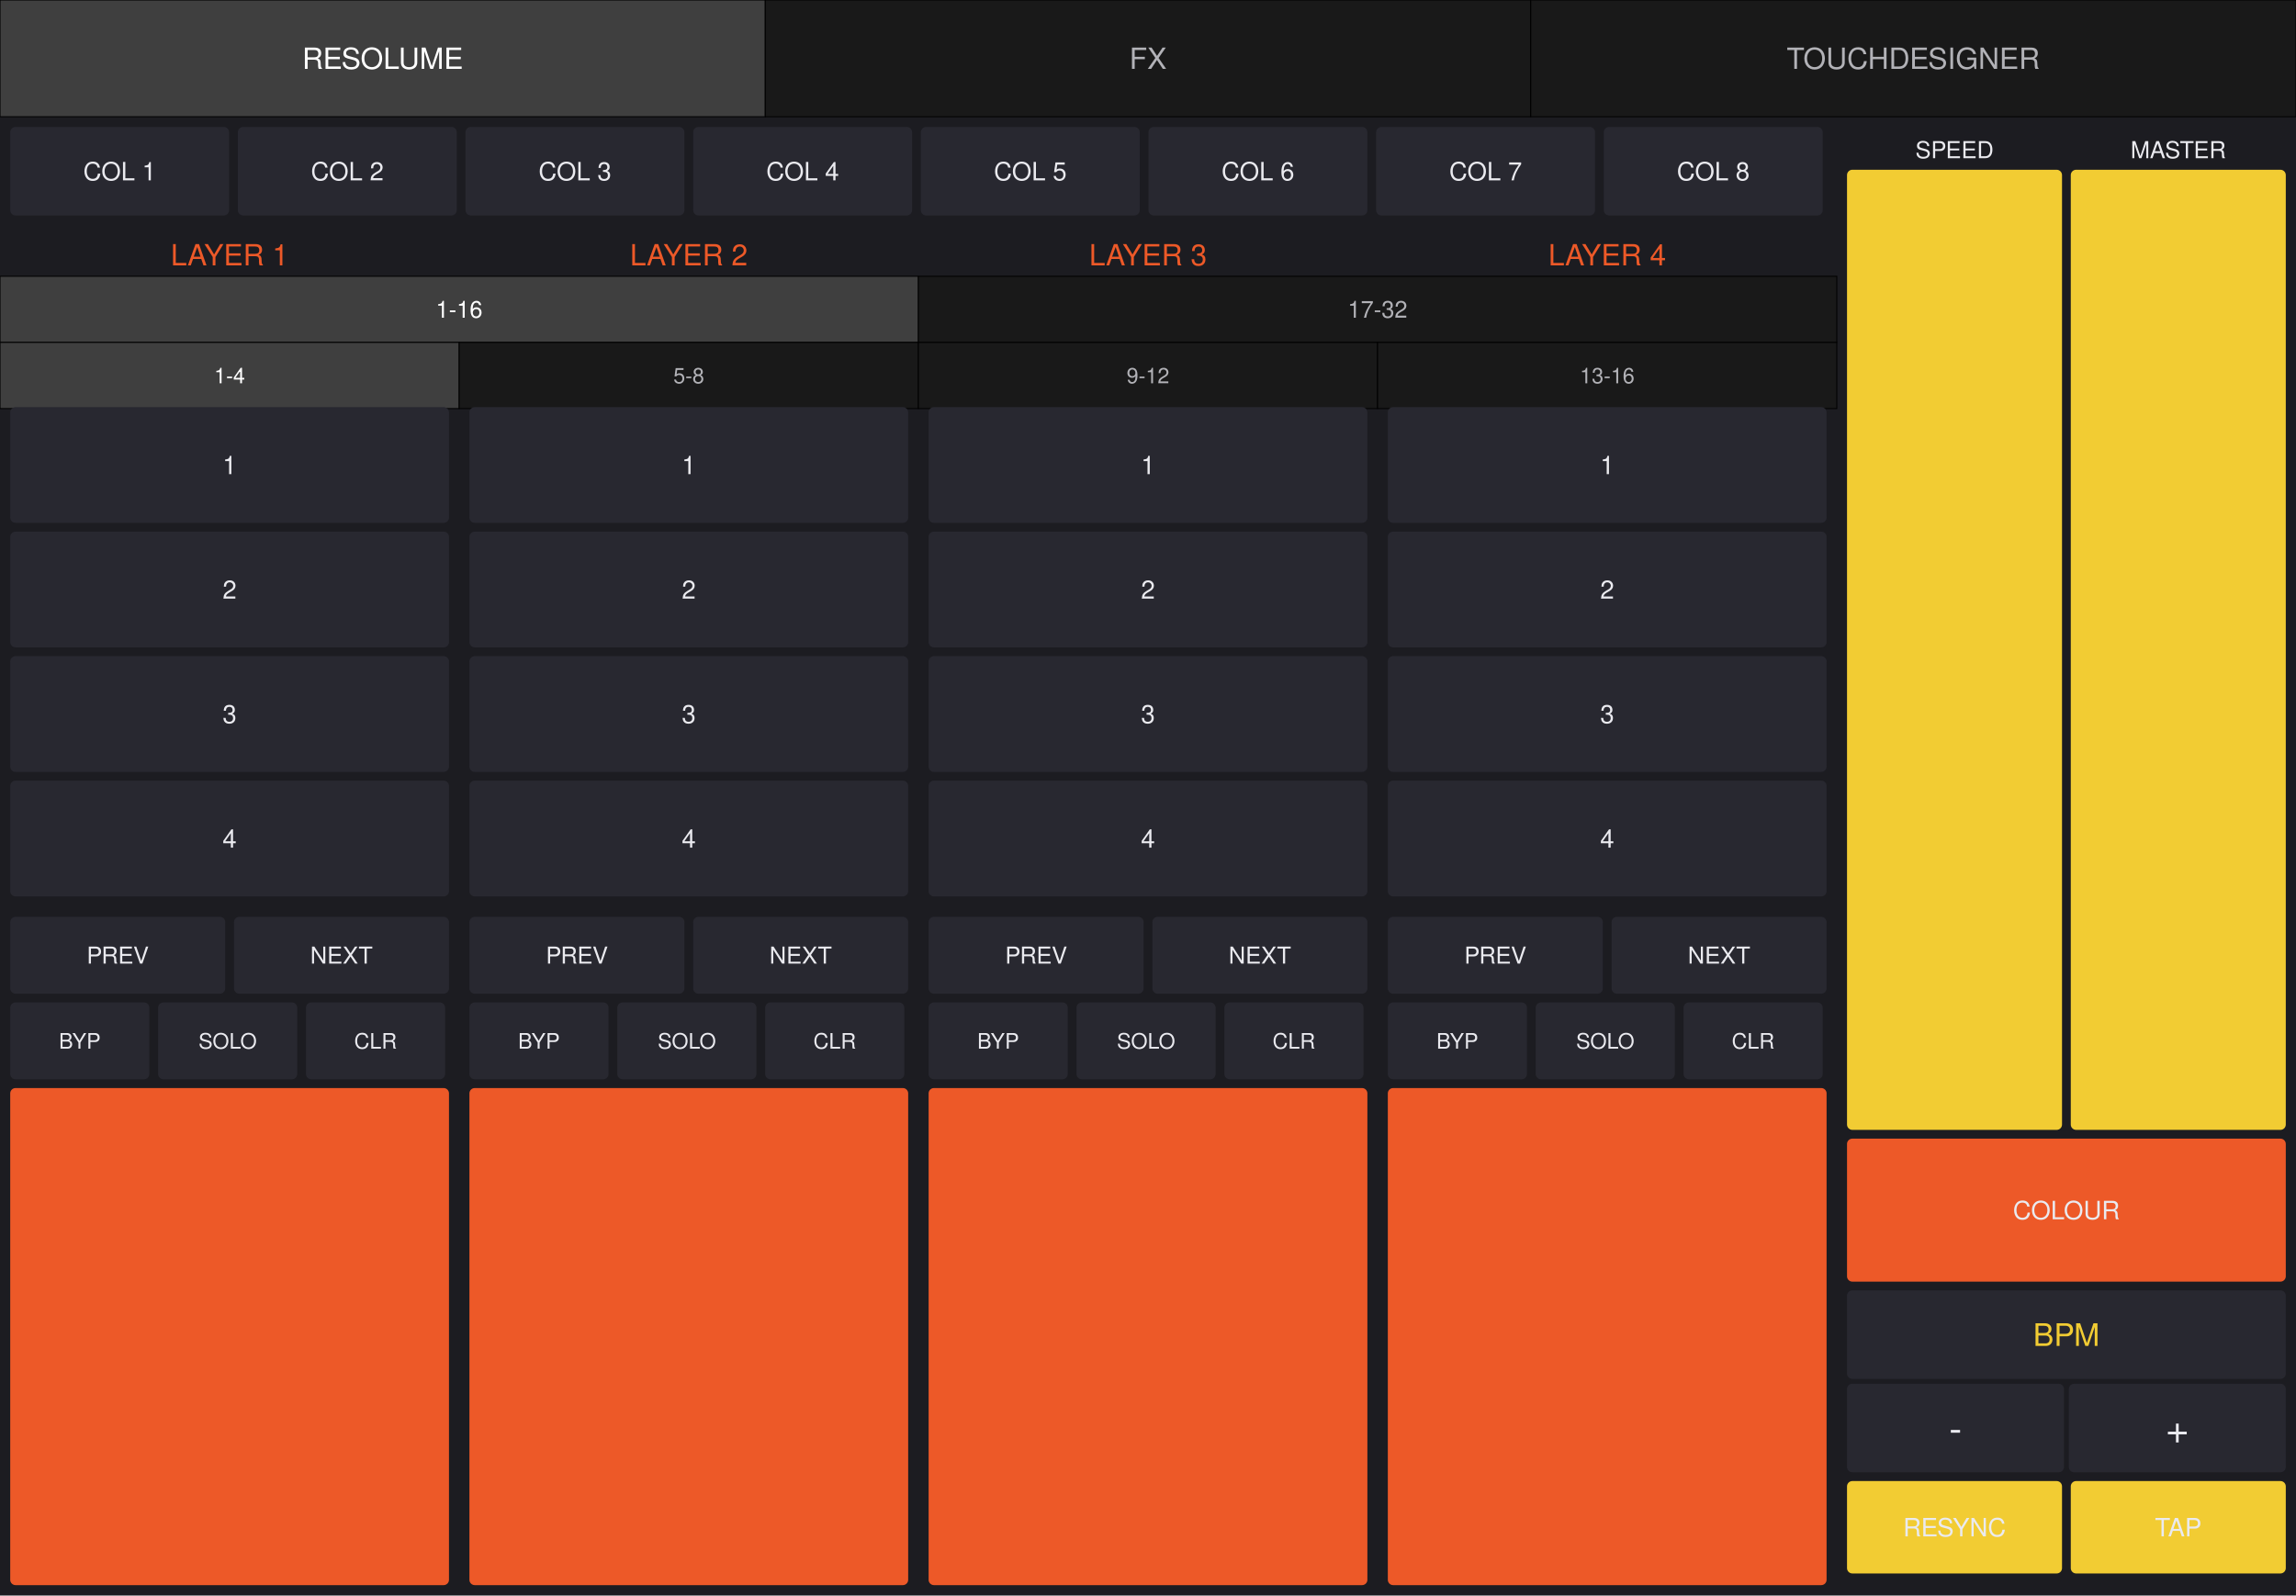
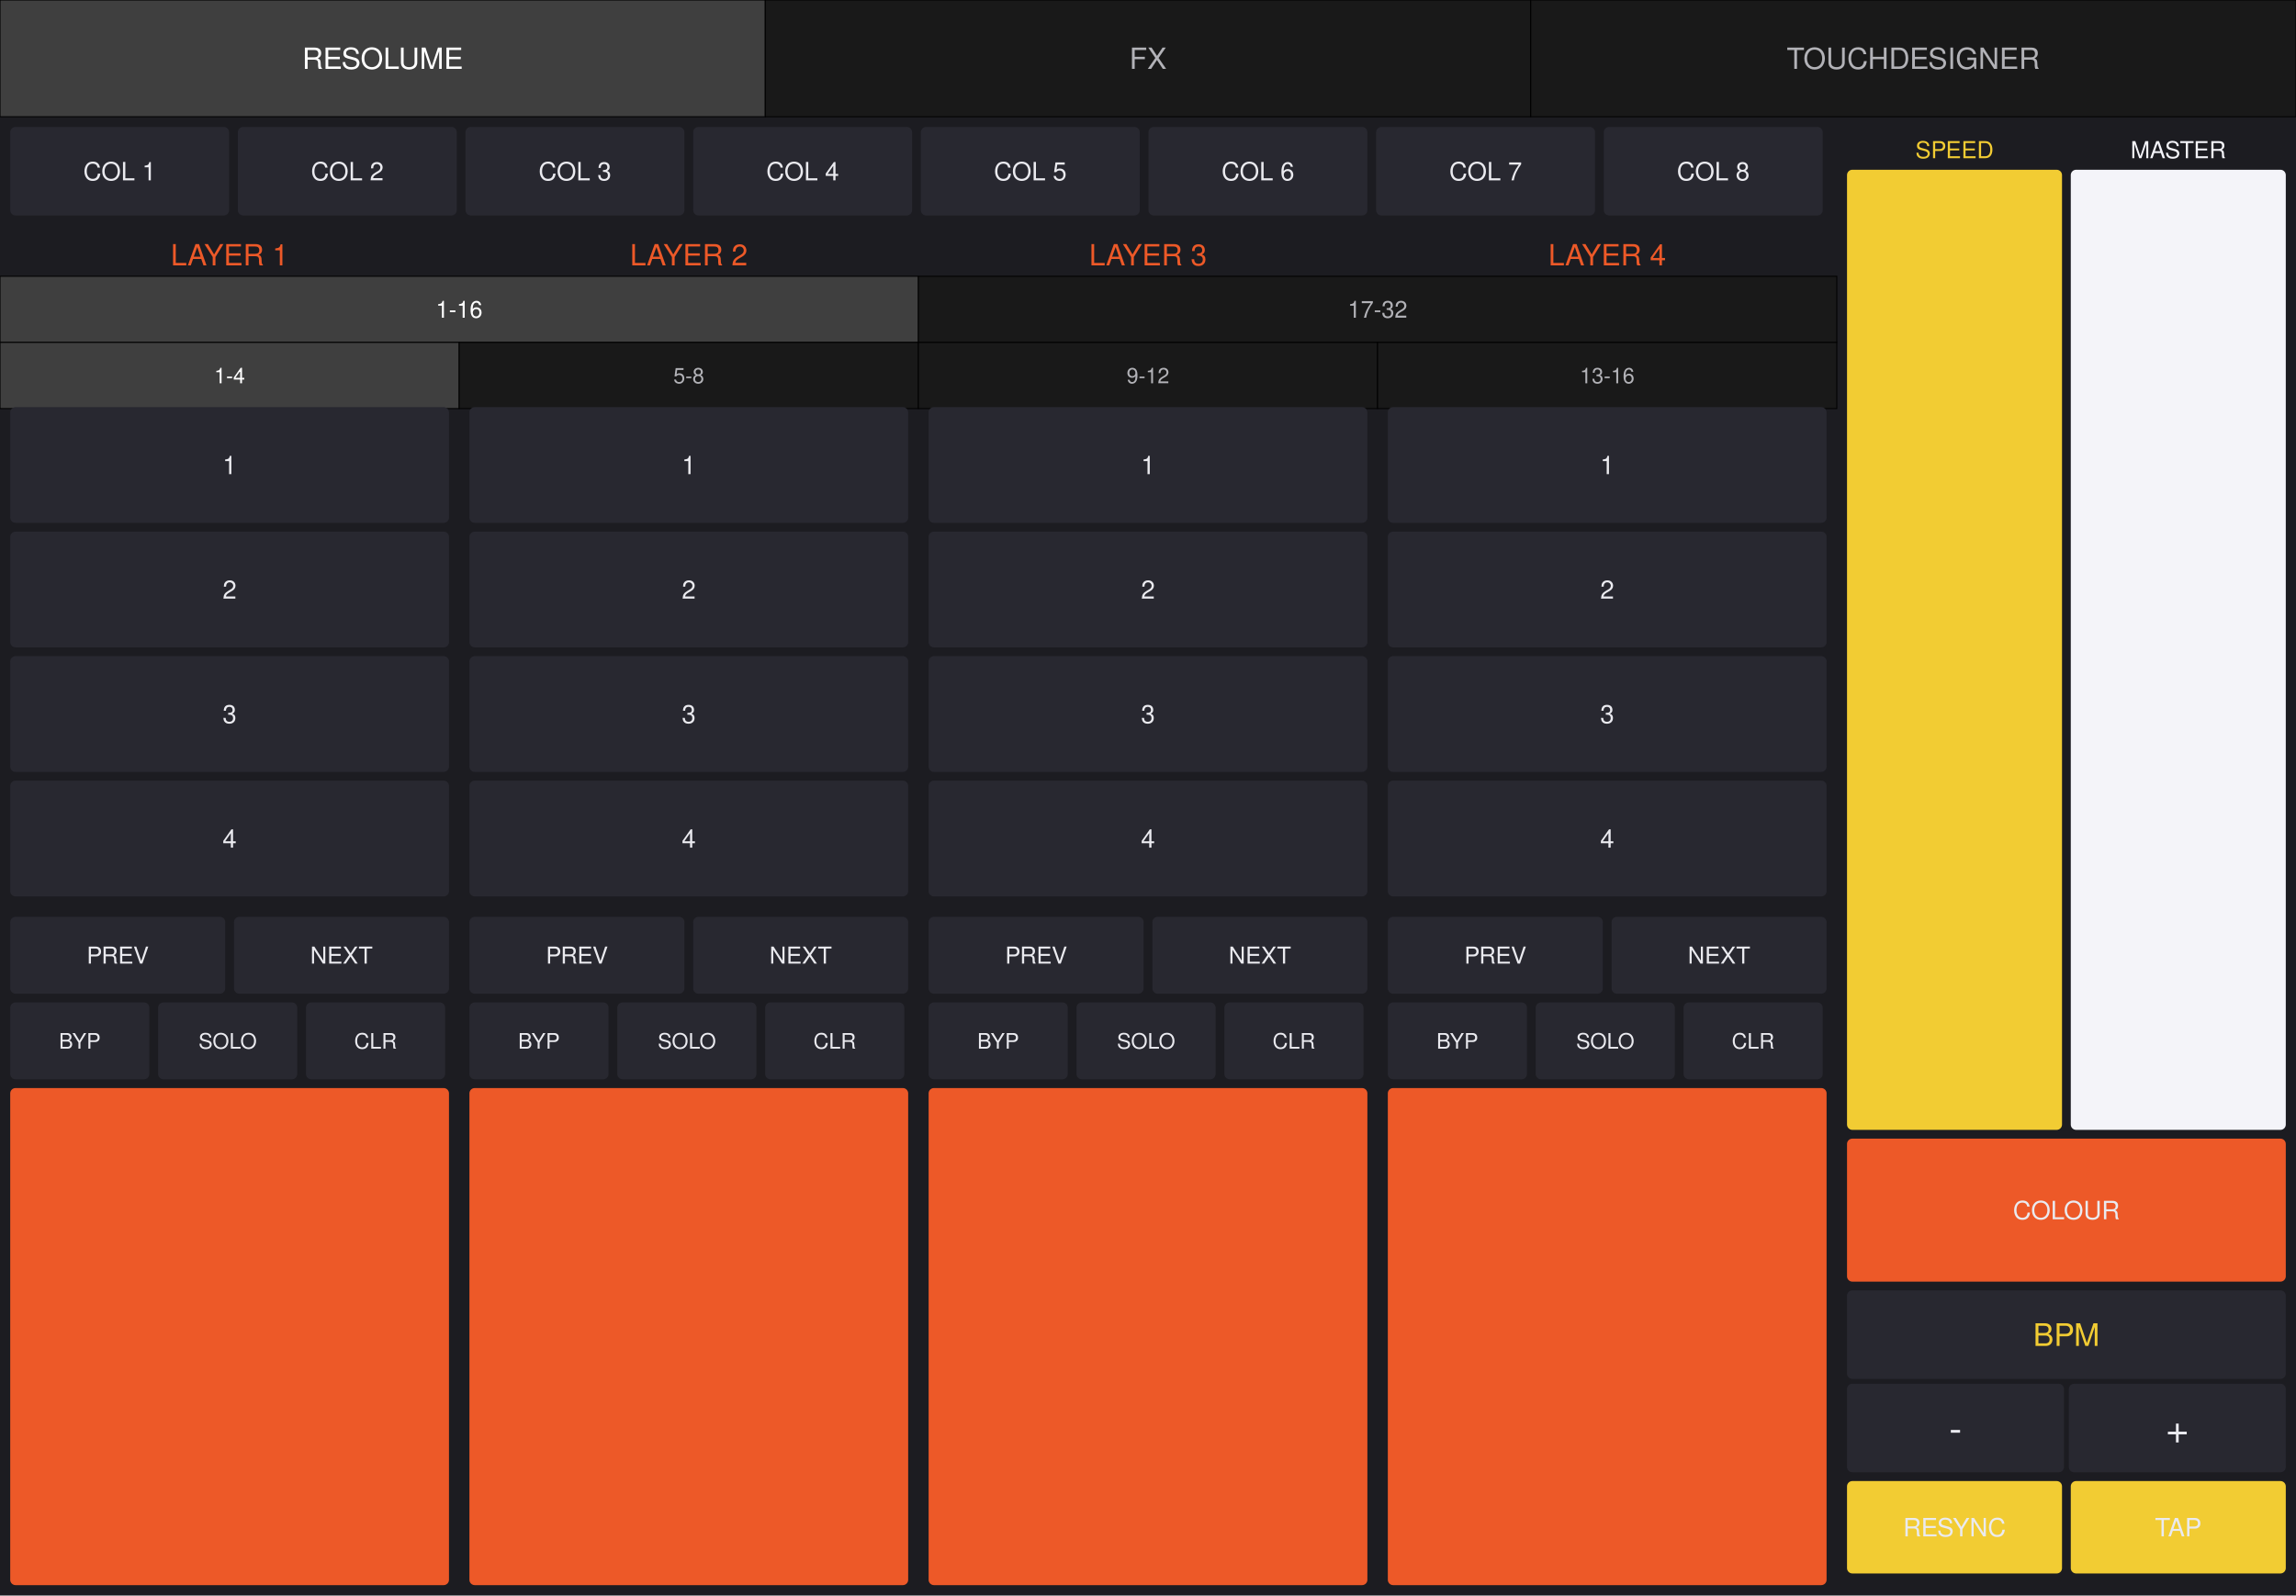
<svg xmlns="http://www.w3.org/2000/svg" width="1180" height="820" viewBox="0 0 1180 820">
  <rect width="100%" height="100%" fill="#1c1c20" />
  <rect x="0.0" y="0.0" width="1180.0" height="820.0" fill="rgba(28,28,33,1.000)" />
  <rect x="0.0" y="0.0" width="393.3" height="60.0" fill="rgba(63,63,63,1.000)" stroke="#000" stroke-width="0.5" />
  <text x="196.7" y="35.4" font-family="Helvetica,Arial,sans-serif" font-size="15" fill="rgba(255,255,255,1.000)" text-anchor="middle">RESOLUME</text>
  <rect x="393.3" y="0.0" width="393.3" height="60.0" fill="rgba(25,25,25,1.000)" stroke="#000" stroke-width="0.5" />
  <text x="590.0" y="35.4" font-family="Helvetica,Arial,sans-serif" font-size="15" fill="rgba(178,178,183,1.000)" text-anchor="middle">FX</text>
  <rect x="786.7" y="0.0" width="393.3" height="60.0" fill="rgba(25,25,25,1.000)" stroke="#000" stroke-width="0.5" />
  <text x="983.3" y="35.4" font-family="Helvetica,Arial,sans-serif" font-size="15" fill="rgba(178,178,183,1.000)" text-anchor="middle">TOUCHDESIGNER</text>
  <rect x="6.0" y="66.0" width="111.0" height="44.0" rx="2" fill="rgba(40,40,48,1.000)" stroke="rgba(40,40,48,1.000)" stroke-width="1.5" />
  <text x="61.5" y="92.7" font-family="Helvetica,Arial,sans-serif" font-size="13" fill="rgba(234,234,239,1.000)" text-anchor="middle">COL 1</text>
  <rect x="123.0" y="66.0" width="111.0" height="44.0" rx="2" fill="rgba(40,40,48,1.000)" stroke="rgba(40,40,48,1.000)" stroke-width="1.5" />
  <text x="178.5" y="92.7" font-family="Helvetica,Arial,sans-serif" font-size="13" fill="rgba(234,234,239,1.000)" text-anchor="middle">COL 2</text>
  <rect x="240.0" y="66.0" width="111.0" height="44.0" rx="2" fill="rgba(40,40,48,1.000)" stroke="rgba(40,40,48,1.000)" stroke-width="1.5" />
  <text x="295.5" y="92.7" font-family="Helvetica,Arial,sans-serif" font-size="13" fill="rgba(234,234,239,1.000)" text-anchor="middle">COL 3</text>
  <rect x="357.0" y="66.0" width="111.0" height="44.0" rx="2" fill="rgba(40,40,48,1.000)" stroke="rgba(40,40,48,1.000)" stroke-width="1.5" />
  <text x="412.5" y="92.7" font-family="Helvetica,Arial,sans-serif" font-size="13" fill="rgba(234,234,239,1.000)" text-anchor="middle">COL 4</text>
  <rect x="474.0" y="66.0" width="111.0" height="44.0" rx="2" fill="rgba(40,40,48,1.000)" stroke="rgba(40,40,48,1.000)" stroke-width="1.5" />
  <text x="529.5" y="92.7" font-family="Helvetica,Arial,sans-serif" font-size="13" fill="rgba(234,234,239,1.000)" text-anchor="middle">COL 5</text>
  <rect x="591.0" y="66.0" width="111.0" height="44.0" rx="2" fill="rgba(40,40,48,1.000)" stroke="rgba(40,40,48,1.000)" stroke-width="1.5" />
  <text x="646.5" y="92.7" font-family="Helvetica,Arial,sans-serif" font-size="13" fill="rgba(234,234,239,1.000)" text-anchor="middle">COL 6</text>
  <rect x="708.0" y="66.0" width="111.0" height="44.0" rx="2" fill="rgba(40,40,48,1.000)" stroke="rgba(40,40,48,1.000)" stroke-width="1.5" />
  <text x="763.5" y="92.7" font-family="Helvetica,Arial,sans-serif" font-size="13" fill="rgba(234,234,239,1.000)" text-anchor="middle">COL 7</text>
  <rect x="825.0" y="66.0" width="111.0" height="44.0" rx="2" fill="rgba(40,40,48,1.000)" stroke="rgba(40,40,48,1.000)" stroke-width="1.5" />
  <text x="880.5" y="92.7" font-family="Helvetica,Arial,sans-serif" font-size="13" fill="rgba(234,234,239,1.000)" text-anchor="middle">COL 8</text>
  <text x="118.0" y="136.4" font-family="Helvetica,Arial,sans-serif" font-size="15" fill="rgba(237,89,40,1.000)" text-anchor="middle">LAYER 1</text>
  <text x="354.0" y="136.4" font-family="Helvetica,Arial,sans-serif" font-size="15" fill="rgba(237,89,40,1.000)" text-anchor="middle">LAYER 2</text>
  <text x="590.0" y="136.4" font-family="Helvetica,Arial,sans-serif" font-size="15" fill="rgba(237,89,40,1.000)" text-anchor="middle">LAYER 3</text>
  <text x="826.0" y="136.4" font-family="Helvetica,Arial,sans-serif" font-size="15" fill="rgba(237,89,40,1.000)" text-anchor="middle">LAYER 4</text>
  <rect x="0.0" y="142.0" width="472.0" height="34.0" fill="rgba(63,63,63,1.000)" stroke="#000" stroke-width="0.5" />
  <text x="236.0" y="163.3" font-family="Helvetica,Arial,sans-serif" font-size="12" fill="rgba(255,255,255,1.000)" text-anchor="middle">1-16</text>
  <rect x="472.0" y="142.0" width="472.0" height="34.0" fill="rgba(25,25,25,1.000)" stroke="#000" stroke-width="0.5" />
  <text x="708.0" y="163.3" font-family="Helvetica,Arial,sans-serif" font-size="12" fill="rgba(178,178,183,1.000)" text-anchor="middle">17-32</text>
  <rect x="0.0" y="176.0" width="236.0" height="34.0" fill="rgba(63,63,63,1.000)" stroke="#000" stroke-width="0.5" />
  <text x="118.0" y="197.0" font-family="Helvetica,Arial,sans-serif" font-size="11" fill="rgba(255,255,255,1.000)" text-anchor="middle">1-4</text>
  <rect x="236.0" y="176.0" width="236.0" height="34.0" fill="rgba(25,25,25,1.000)" stroke="#000" stroke-width="0.5" />
  <text x="354.0" y="197.0" font-family="Helvetica,Arial,sans-serif" font-size="11" fill="rgba(178,178,183,1.000)" text-anchor="middle">5-8</text>
  <rect x="472.0" y="176.0" width="236.0" height="34.0" fill="rgba(25,25,25,1.000)" stroke="#000" stroke-width="0.5" />
  <text x="590.0" y="197.0" font-family="Helvetica,Arial,sans-serif" font-size="11" fill="rgba(178,178,183,1.000)" text-anchor="middle">9-12</text>
  <rect x="708.0" y="176.0" width="236.0" height="34.0" fill="rgba(25,25,25,1.000)" stroke="#000" stroke-width="0.5" />
  <text x="826.0" y="197.0" font-family="Helvetica,Arial,sans-serif" font-size="11" fill="rgba(178,178,183,1.000)" text-anchor="middle">13-16</text>
  <rect x="6.0" y="210.0" width="224.0" height="58.0" rx="2" fill="rgba(40,40,48,1.000)" stroke="rgba(40,40,48,1.000)" stroke-width="1.5" />
  <text x="118.0" y="243.7" font-family="Helvetica,Arial,sans-serif" font-size="13" fill="rgba(234,234,239,1.000)" text-anchor="middle">1</text>
  <rect x="6.0" y="274.0" width="224.0" height="58.0" rx="2" fill="rgba(40,40,48,1.000)" stroke="rgba(40,40,48,1.000)" stroke-width="1.5" />
  <text x="118.0" y="307.7" font-family="Helvetica,Arial,sans-serif" font-size="13" fill="rgba(234,234,239,1.000)" text-anchor="middle">2</text>
  <rect x="6.0" y="338.0" width="224.0" height="58.0" rx="2" fill="rgba(40,40,48,1.000)" stroke="rgba(40,40,48,1.000)" stroke-width="1.5" />
  <text x="118.0" y="371.7" font-family="Helvetica,Arial,sans-serif" font-size="13" fill="rgba(234,234,239,1.000)" text-anchor="middle">3</text>
  <rect x="6.0" y="402.0" width="224.0" height="58.0" rx="2" fill="rgba(40,40,48,1.000)" stroke="rgba(40,40,48,1.000)" stroke-width="1.5" />
  <text x="118.0" y="435.7" font-family="Helvetica,Arial,sans-serif" font-size="13" fill="rgba(234,234,239,1.000)" text-anchor="middle">4</text>
  <rect x="242.0" y="210.0" width="224.0" height="58.0" rx="2" fill="rgba(40,40,48,1.000)" stroke="rgba(40,40,48,1.000)" stroke-width="1.5" />
  <text x="354.0" y="243.7" font-family="Helvetica,Arial,sans-serif" font-size="13" fill="rgba(234,234,239,1.000)" text-anchor="middle">1</text>
  <rect x="242.0" y="274.0" width="224.0" height="58.0" rx="2" fill="rgba(40,40,48,1.000)" stroke="rgba(40,40,48,1.000)" stroke-width="1.5" />
  <text x="354.0" y="307.7" font-family="Helvetica,Arial,sans-serif" font-size="13" fill="rgba(234,234,239,1.000)" text-anchor="middle">2</text>
  <rect x="242.0" y="338.0" width="224.0" height="58.0" rx="2" fill="rgba(40,40,48,1.000)" stroke="rgba(40,40,48,1.000)" stroke-width="1.5" />
  <text x="354.0" y="371.7" font-family="Helvetica,Arial,sans-serif" font-size="13" fill="rgba(234,234,239,1.000)" text-anchor="middle">3</text>
  <rect x="242.0" y="402.0" width="224.0" height="58.0" rx="2" fill="rgba(40,40,48,1.000)" stroke="rgba(40,40,48,1.000)" stroke-width="1.5" />
  <text x="354.0" y="435.7" font-family="Helvetica,Arial,sans-serif" font-size="13" fill="rgba(234,234,239,1.000)" text-anchor="middle">4</text>
  <rect x="478.0" y="210.0" width="224.0" height="58.0" rx="2" fill="rgba(40,40,48,1.000)" stroke="rgba(40,40,48,1.000)" stroke-width="1.5" />
  <text x="590.0" y="243.7" font-family="Helvetica,Arial,sans-serif" font-size="13" fill="rgba(234,234,239,1.000)" text-anchor="middle">1</text>
  <rect x="478.0" y="274.0" width="224.0" height="58.0" rx="2" fill="rgba(40,40,48,1.000)" stroke="rgba(40,40,48,1.000)" stroke-width="1.5" />
  <text x="590.0" y="307.7" font-family="Helvetica,Arial,sans-serif" font-size="13" fill="rgba(234,234,239,1.000)" text-anchor="middle">2</text>
  <rect x="478.0" y="338.0" width="224.0" height="58.0" rx="2" fill="rgba(40,40,48,1.000)" stroke="rgba(40,40,48,1.000)" stroke-width="1.5" />
  <text x="590.0" y="371.7" font-family="Helvetica,Arial,sans-serif" font-size="13" fill="rgba(234,234,239,1.000)" text-anchor="middle">3</text>
  <rect x="478.0" y="402.0" width="224.0" height="58.0" rx="2" fill="rgba(40,40,48,1.000)" stroke="rgba(40,40,48,1.000)" stroke-width="1.5" />
  <text x="590.0" y="435.7" font-family="Helvetica,Arial,sans-serif" font-size="13" fill="rgba(234,234,239,1.000)" text-anchor="middle">4</text>
  <rect x="714.0" y="210.0" width="224.0" height="58.0" rx="2" fill="rgba(40,40,48,1.000)" stroke="rgba(40,40,48,1.000)" stroke-width="1.5" />
  <text x="826.0" y="243.7" font-family="Helvetica,Arial,sans-serif" font-size="13" fill="rgba(234,234,239,1.000)" text-anchor="middle">1</text>
  <rect x="714.0" y="274.0" width="224.0" height="58.0" rx="2" fill="rgba(40,40,48,1.000)" stroke="rgba(40,40,48,1.000)" stroke-width="1.5" />
  <text x="826.0" y="307.7" font-family="Helvetica,Arial,sans-serif" font-size="13" fill="rgba(234,234,239,1.000)" text-anchor="middle">2</text>
  <rect x="714.0" y="338.0" width="224.0" height="58.0" rx="2" fill="rgba(40,40,48,1.000)" stroke="rgba(40,40,48,1.000)" stroke-width="1.5" />
  <text x="826.0" y="371.7" font-family="Helvetica,Arial,sans-serif" font-size="13" fill="rgba(234,234,239,1.000)" text-anchor="middle">3</text>
  <rect x="714.0" y="402.0" width="224.0" height="58.0" rx="2" fill="rgba(40,40,48,1.000)" stroke="rgba(40,40,48,1.000)" stroke-width="1.5" />
  <text x="826.0" y="435.7" font-family="Helvetica,Arial,sans-serif" font-size="13" fill="rgba(234,234,239,1.000)" text-anchor="middle">4</text>
  <rect x="6.0" y="472.0" width="109.0" height="38.0" rx="2" fill="rgba(40,40,48,1.000)" stroke="rgba(40,40,48,1.000)" stroke-width="1.5" />
  <text x="60.5" y="495.3" font-family="Helvetica,Arial,sans-serif" font-size="12" fill="rgba(234,234,239,1.000)" text-anchor="middle">PREV</text>
  <rect x="121.0" y="472.0" width="109.0" height="38.0" rx="2" fill="rgba(40,40,48,1.000)" stroke="rgba(40,40,48,1.000)" stroke-width="1.5" />
  <text x="175.5" y="495.3" font-family="Helvetica,Arial,sans-serif" font-size="12" fill="rgba(234,234,239,1.000)" text-anchor="middle">NEXT</text>
  <rect x="6.0" y="516.0" width="70.0" height="38.0" rx="2" fill="rgba(40,40,48,1.000)" stroke="rgba(40,40,48,1.000)" stroke-width="1.5" />
  <text x="41.0" y="539.0" font-family="Helvetica,Arial,sans-serif" font-size="11" fill="rgba(234,234,239,1.000)" text-anchor="middle">BYP</text>
  <rect x="82.0" y="516.0" width="70.0" height="38.0" rx="2" fill="rgba(40,40,48,1.000)" stroke="rgba(40,40,48,1.000)" stroke-width="1.5" />
  <text x="117.0" y="539.0" font-family="Helvetica,Arial,sans-serif" font-size="11" fill="rgba(234,234,239,1.000)" text-anchor="middle">SOLO</text>
  <rect x="158.0" y="516.0" width="70.0" height="38.0" rx="2" fill="rgba(40,40,48,1.000)" stroke="rgba(40,40,48,1.000)" stroke-width="1.5" />
  <text x="193.0" y="539.0" font-family="Helvetica,Arial,sans-serif" font-size="11" fill="rgba(234,234,239,1.000)" text-anchor="middle">CLR</text>
  <rect x="6.0" y="560.0" width="224.0" height="254.0" rx="2" fill="rgba(237,89,40,1.000)" stroke="rgba(237,89,40,1.000)" stroke-width="1.5" />
  <rect x="242.0" y="472.0" width="109.0" height="38.0" rx="2" fill="rgba(40,40,48,1.000)" stroke="rgba(40,40,48,1.000)" stroke-width="1.5" />
  <text x="296.5" y="495.3" font-family="Helvetica,Arial,sans-serif" font-size="12" fill="rgba(234,234,239,1.000)" text-anchor="middle">PREV</text>
  <rect x="357.0" y="472.0" width="109.0" height="38.0" rx="2" fill="rgba(40,40,48,1.000)" stroke="rgba(40,40,48,1.000)" stroke-width="1.5" />
  <text x="411.5" y="495.3" font-family="Helvetica,Arial,sans-serif" font-size="12" fill="rgba(234,234,239,1.000)" text-anchor="middle">NEXT</text>
  <rect x="242.0" y="516.0" width="70.0" height="38.0" rx="2" fill="rgba(40,40,48,1.000)" stroke="rgba(40,40,48,1.000)" stroke-width="1.5" />
  <text x="277.0" y="539.0" font-family="Helvetica,Arial,sans-serif" font-size="11" fill="rgba(234,234,239,1.000)" text-anchor="middle">BYP</text>
  <rect x="318.0" y="516.0" width="70.0" height="38.0" rx="2" fill="rgba(40,40,48,1.000)" stroke="rgba(40,40,48,1.000)" stroke-width="1.5" />
  <text x="353.0" y="539.0" font-family="Helvetica,Arial,sans-serif" font-size="11" fill="rgba(234,234,239,1.000)" text-anchor="middle">SOLO</text>
  <rect x="394.0" y="516.0" width="70.0" height="38.0" rx="2" fill="rgba(40,40,48,1.000)" stroke="rgba(40,40,48,1.000)" stroke-width="1.5" />
  <text x="429.0" y="539.0" font-family="Helvetica,Arial,sans-serif" font-size="11" fill="rgba(234,234,239,1.000)" text-anchor="middle">CLR</text>
  <rect x="242.0" y="560.0" width="224.0" height="254.0" rx="2" fill="rgba(237,89,40,1.000)" stroke="rgba(237,89,40,1.000)" stroke-width="1.5" />
  <rect x="478.0" y="472.0" width="109.0" height="38.0" rx="2" fill="rgba(40,40,48,1.000)" stroke="rgba(40,40,48,1.000)" stroke-width="1.5" />
  <text x="532.5" y="495.3" font-family="Helvetica,Arial,sans-serif" font-size="12" fill="rgba(234,234,239,1.000)" text-anchor="middle">PREV</text>
  <rect x="593.0" y="472.0" width="109.0" height="38.0" rx="2" fill="rgba(40,40,48,1.000)" stroke="rgba(40,40,48,1.000)" stroke-width="1.5" />
  <text x="647.5" y="495.3" font-family="Helvetica,Arial,sans-serif" font-size="12" fill="rgba(234,234,239,1.000)" text-anchor="middle">NEXT</text>
  <rect x="478.0" y="516.0" width="70.0" height="38.0" rx="2" fill="rgba(40,40,48,1.000)" stroke="rgba(40,40,48,1.000)" stroke-width="1.5" />
  <text x="513.0" y="539.0" font-family="Helvetica,Arial,sans-serif" font-size="11" fill="rgba(234,234,239,1.000)" text-anchor="middle">BYP</text>
  <rect x="554.0" y="516.0" width="70.0" height="38.0" rx="2" fill="rgba(40,40,48,1.000)" stroke="rgba(40,40,48,1.000)" stroke-width="1.5" />
  <text x="589.0" y="539.0" font-family="Helvetica,Arial,sans-serif" font-size="11" fill="rgba(234,234,239,1.000)" text-anchor="middle">SOLO</text>
  <rect x="630.0" y="516.0" width="70.0" height="38.0" rx="2" fill="rgba(40,40,48,1.000)" stroke="rgba(40,40,48,1.000)" stroke-width="1.5" />
  <text x="665.0" y="539.0" font-family="Helvetica,Arial,sans-serif" font-size="11" fill="rgba(234,234,239,1.000)" text-anchor="middle">CLR</text>
  <rect x="478.0" y="560.0" width="224.0" height="254.0" rx="2" fill="rgba(237,89,40,1.000)" stroke="rgba(237,89,40,1.000)" stroke-width="1.5" />
  <rect x="714.0" y="472.0" width="109.0" height="38.0" rx="2" fill="rgba(40,40,48,1.000)" stroke="rgba(40,40,48,1.000)" stroke-width="1.5" />
  <text x="768.5" y="495.3" font-family="Helvetica,Arial,sans-serif" font-size="12" fill="rgba(234,234,239,1.000)" text-anchor="middle">PREV</text>
  <rect x="829.0" y="472.0" width="109.0" height="38.0" rx="2" fill="rgba(40,40,48,1.000)" stroke="rgba(40,40,48,1.000)" stroke-width="1.5" />
  <text x="883.5" y="495.3" font-family="Helvetica,Arial,sans-serif" font-size="12" fill="rgba(234,234,239,1.000)" text-anchor="middle">NEXT</text>
  <rect x="714.0" y="516.0" width="70.0" height="38.0" rx="2" fill="rgba(40,40,48,1.000)" stroke="rgba(40,40,48,1.000)" stroke-width="1.5" />
  <text x="749.0" y="539.0" font-family="Helvetica,Arial,sans-serif" font-size="11" fill="rgba(234,234,239,1.000)" text-anchor="middle">BYP</text>
  <rect x="790.0" y="516.0" width="70.0" height="38.0" rx="2" fill="rgba(40,40,48,1.000)" stroke="rgba(40,40,48,1.000)" stroke-width="1.5" />
  <text x="825.0" y="539.0" font-family="Helvetica,Arial,sans-serif" font-size="11" fill="rgba(234,234,239,1.000)" text-anchor="middle">SOLO</text>
  <rect x="866.0" y="516.0" width="70.0" height="38.0" rx="2" fill="rgba(40,40,48,1.000)" stroke="rgba(40,40,48,1.000)" stroke-width="1.5" />
  <text x="901.0" y="539.0" font-family="Helvetica,Arial,sans-serif" font-size="11" fill="rgba(234,234,239,1.000)" text-anchor="middle">CLR</text>
  <rect x="714.0" y="560.0" width="224.0" height="254.0" rx="2" fill="rgba(237,89,40,1.000)" stroke="rgba(237,89,40,1.000)" stroke-width="1.5" />
-   <text x="1004.5" y="81.3" font-family="Helvetica,Arial,sans-serif" font-size="12" fill="rgba(234,234,239,1.000)" text-anchor="middle">SPEED</text>
+   <text x="1004.5" y="81.3" font-family="Helvetica,Arial,sans-serif" font-size="12" fill="rgba(242,204,51,1.000)" text-anchor="middle">SPEED</text>
  <rect x="950.0" y="88.0" width="109.0" height="492.0" rx="2" fill="rgba(242,204,51,1.000)" stroke="rgba(242,204,51,1.000)" stroke-width="1.5" />
-   <text x="1119.5" y="81.3" font-family="Helvetica,Arial,sans-serif" font-size="12" fill="rgba(234,234,239,1.000)" text-anchor="middle">MASTER</text>
-   <rect x="1065.0" y="88.0" width="109.0" height="492.0" rx="2" fill="rgba(242,204,51,1.000)" stroke="rgba(242,204,51,1.000)" stroke-width="1.5" />
+   <text x="1119.5" y="81.3" font-family="Helvetica,Arial,sans-serif" font-size="12" fill="rgba(244,244,249,1.000)" text-anchor="middle">MASTER</text>
+   <rect x="1065.0" y="88.0" width="109.0" height="492.0" rx="2" fill="rgba(244,244,249,1.000)" stroke="rgba(244,244,249,1.000)" stroke-width="1.5" />
  <rect x="950.0" y="586.0" width="224.0" height="72.0" rx="2" fill="rgba(237,89,40,1.000)" stroke="rgba(237,89,40,1.000)" stroke-width="1.5" />
  <rect x="950.0" y="586.0" width="224.0" height="72.0" rx="2" fill="none" stroke="none" stroke-width="1.5" />
  <text x="1062.0" y="626.7" font-family="Helvetica,Arial,sans-serif" font-size="13" fill="rgba(234,234,239,1.000)" text-anchor="middle">COLOUR</text>
  <rect x="950.0" y="664.0" width="224.0" height="44.0" rx="2" fill="rgba(40,40,48,1.000)" stroke="rgba(40,40,48,1.000)" stroke-width="1.5" />
  <rect x="950.0" y="664.0" width="224.0" height="44.0" rx="2" fill="none" stroke="none" stroke-width="1.5" />
  <text x="1062.0" y="691.8" font-family="Helvetica,Arial,sans-serif" font-size="16" fill="rgba(242,204,51,1.000)" text-anchor="middle">BPM</text>
  <rect x="950.0" y="712.0" width="110.0" height="44.0" rx="2" fill="rgba(40,40,48,1.000)" stroke="rgba(40,40,48,1.000)" stroke-width="1.5" />
  <text x="1005.0" y="741.2" font-family="Helvetica,Arial,sans-serif" font-size="20" fill="rgba(234,234,239,1.000)" text-anchor="middle">-</text>
  <rect x="1064.0" y="712.0" width="110.0" height="44.0" rx="2" fill="rgba(40,40,48,1.000)" stroke="rgba(40,40,48,1.000)" stroke-width="1.5" />
  <text x="1119.0" y="741.2" font-family="Helvetica,Arial,sans-serif" font-size="20" fill="rgba(234,234,239,1.000)" text-anchor="middle">+</text>
  <rect x="950.0" y="762.0" width="109.0" height="46.0" rx="2" fill="rgba(242,204,51,1.000)" stroke="rgba(242,204,51,1.000)" stroke-width="1.5" />
  <text x="1004.5" y="789.7" font-family="Helvetica,Arial,sans-serif" font-size="13" fill="rgba(234,234,239,1.000)" text-anchor="middle">RESYNC</text>
  <rect x="1065.0" y="762.0" width="109.0" height="46.0" rx="2" fill="rgba(242,204,51,1.000)" stroke="rgba(242,204,51,1.000)" stroke-width="1.5" />
  <text x="1119.5" y="789.7" font-family="Helvetica,Arial,sans-serif" font-size="13" fill="rgba(234,234,239,1.000)" text-anchor="middle">TAP</text>
</svg>
